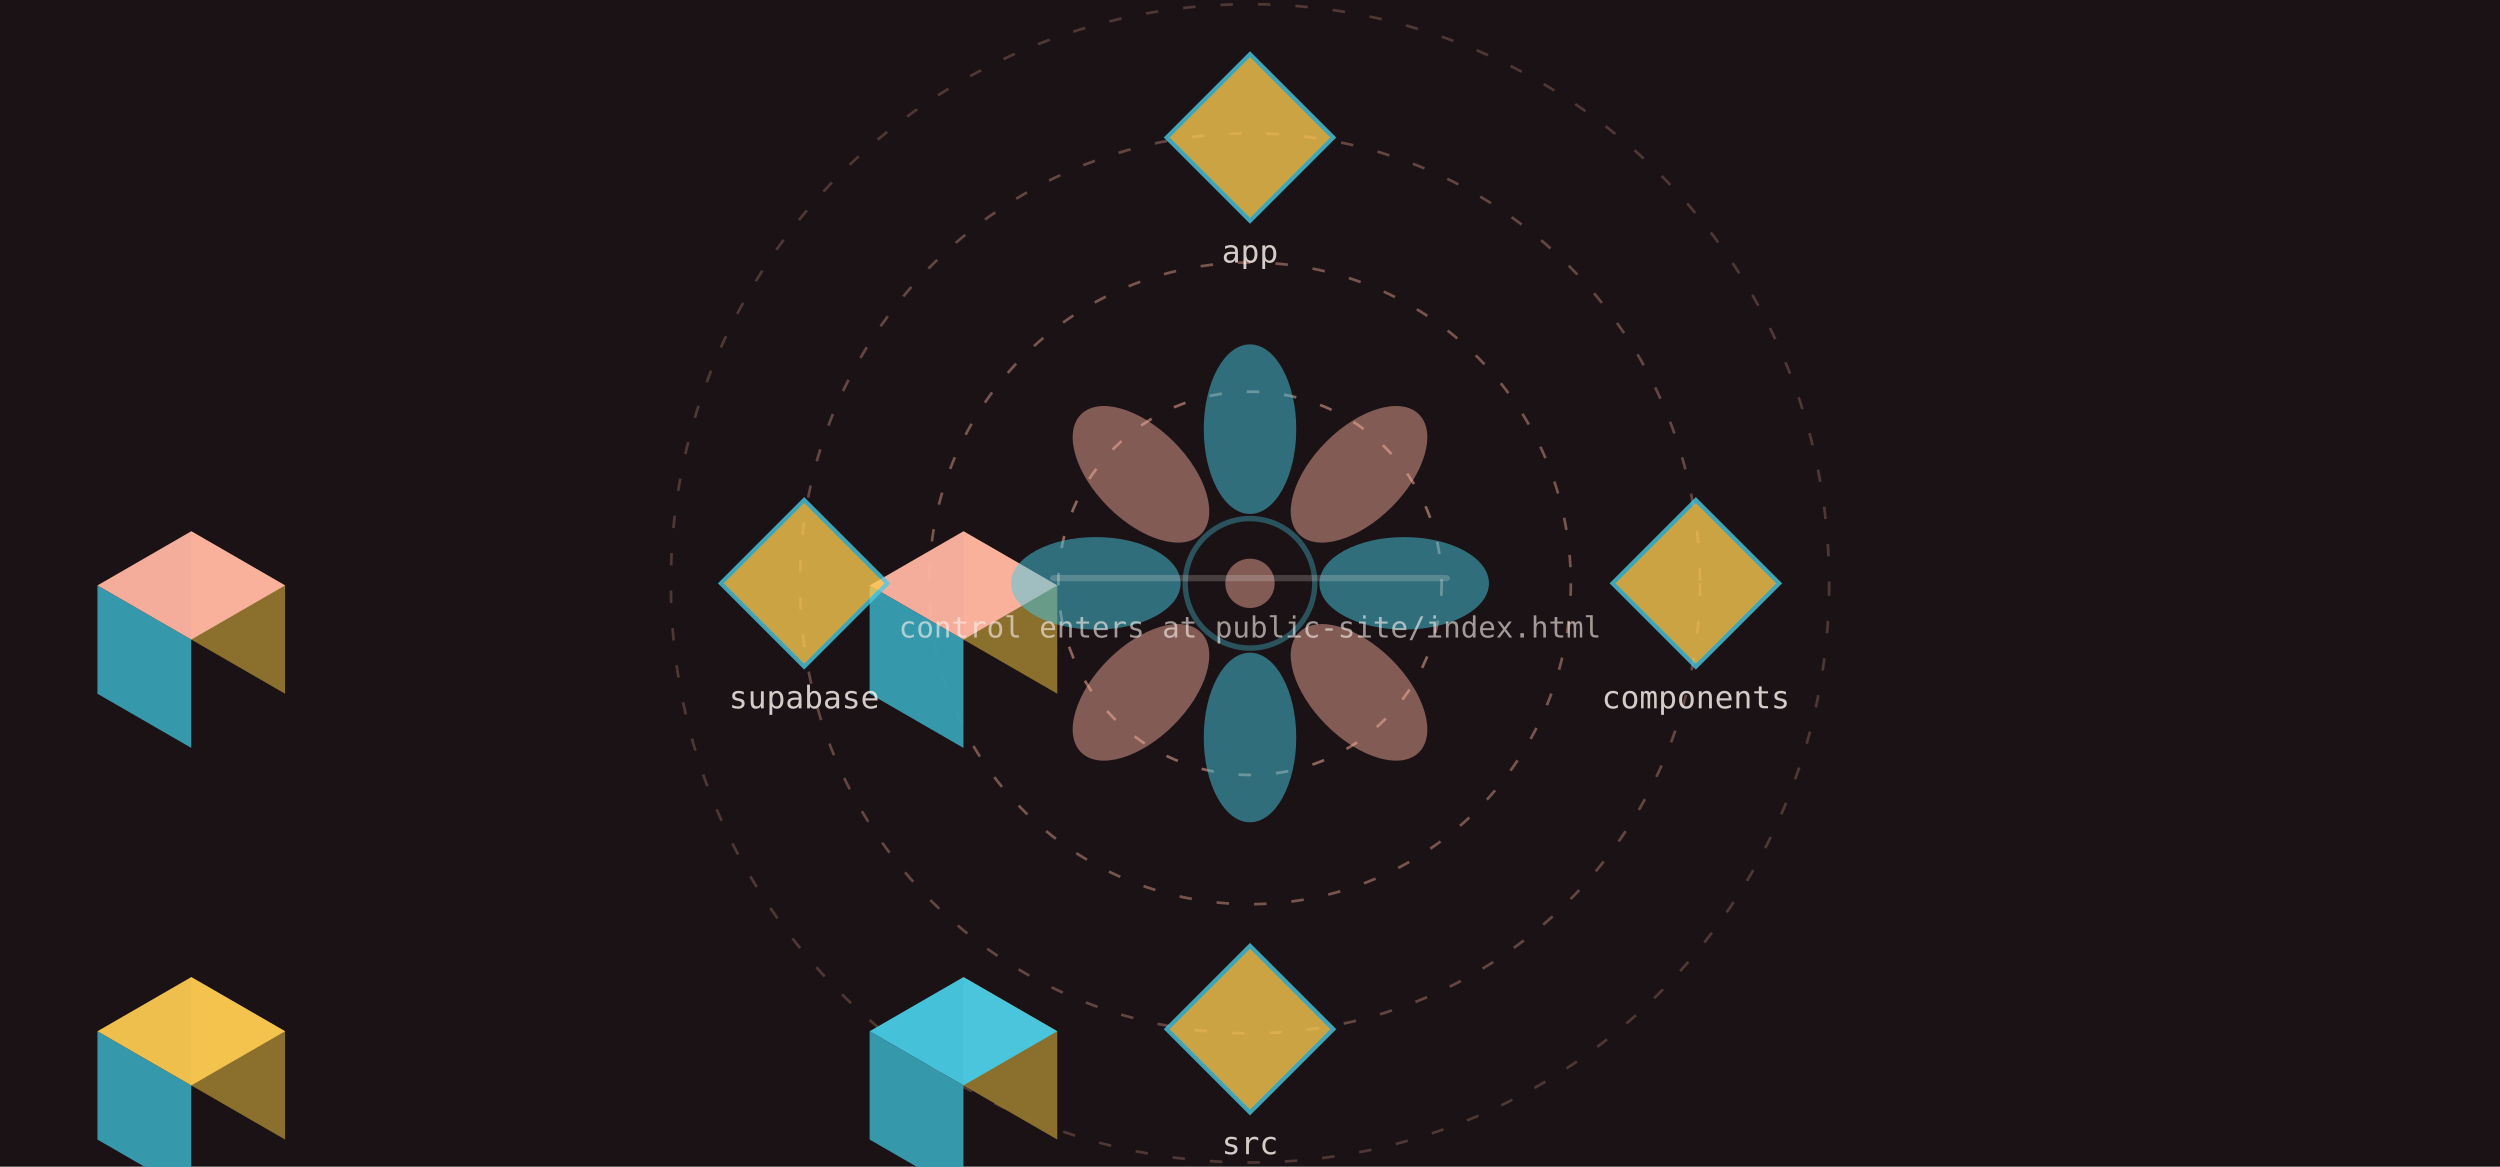
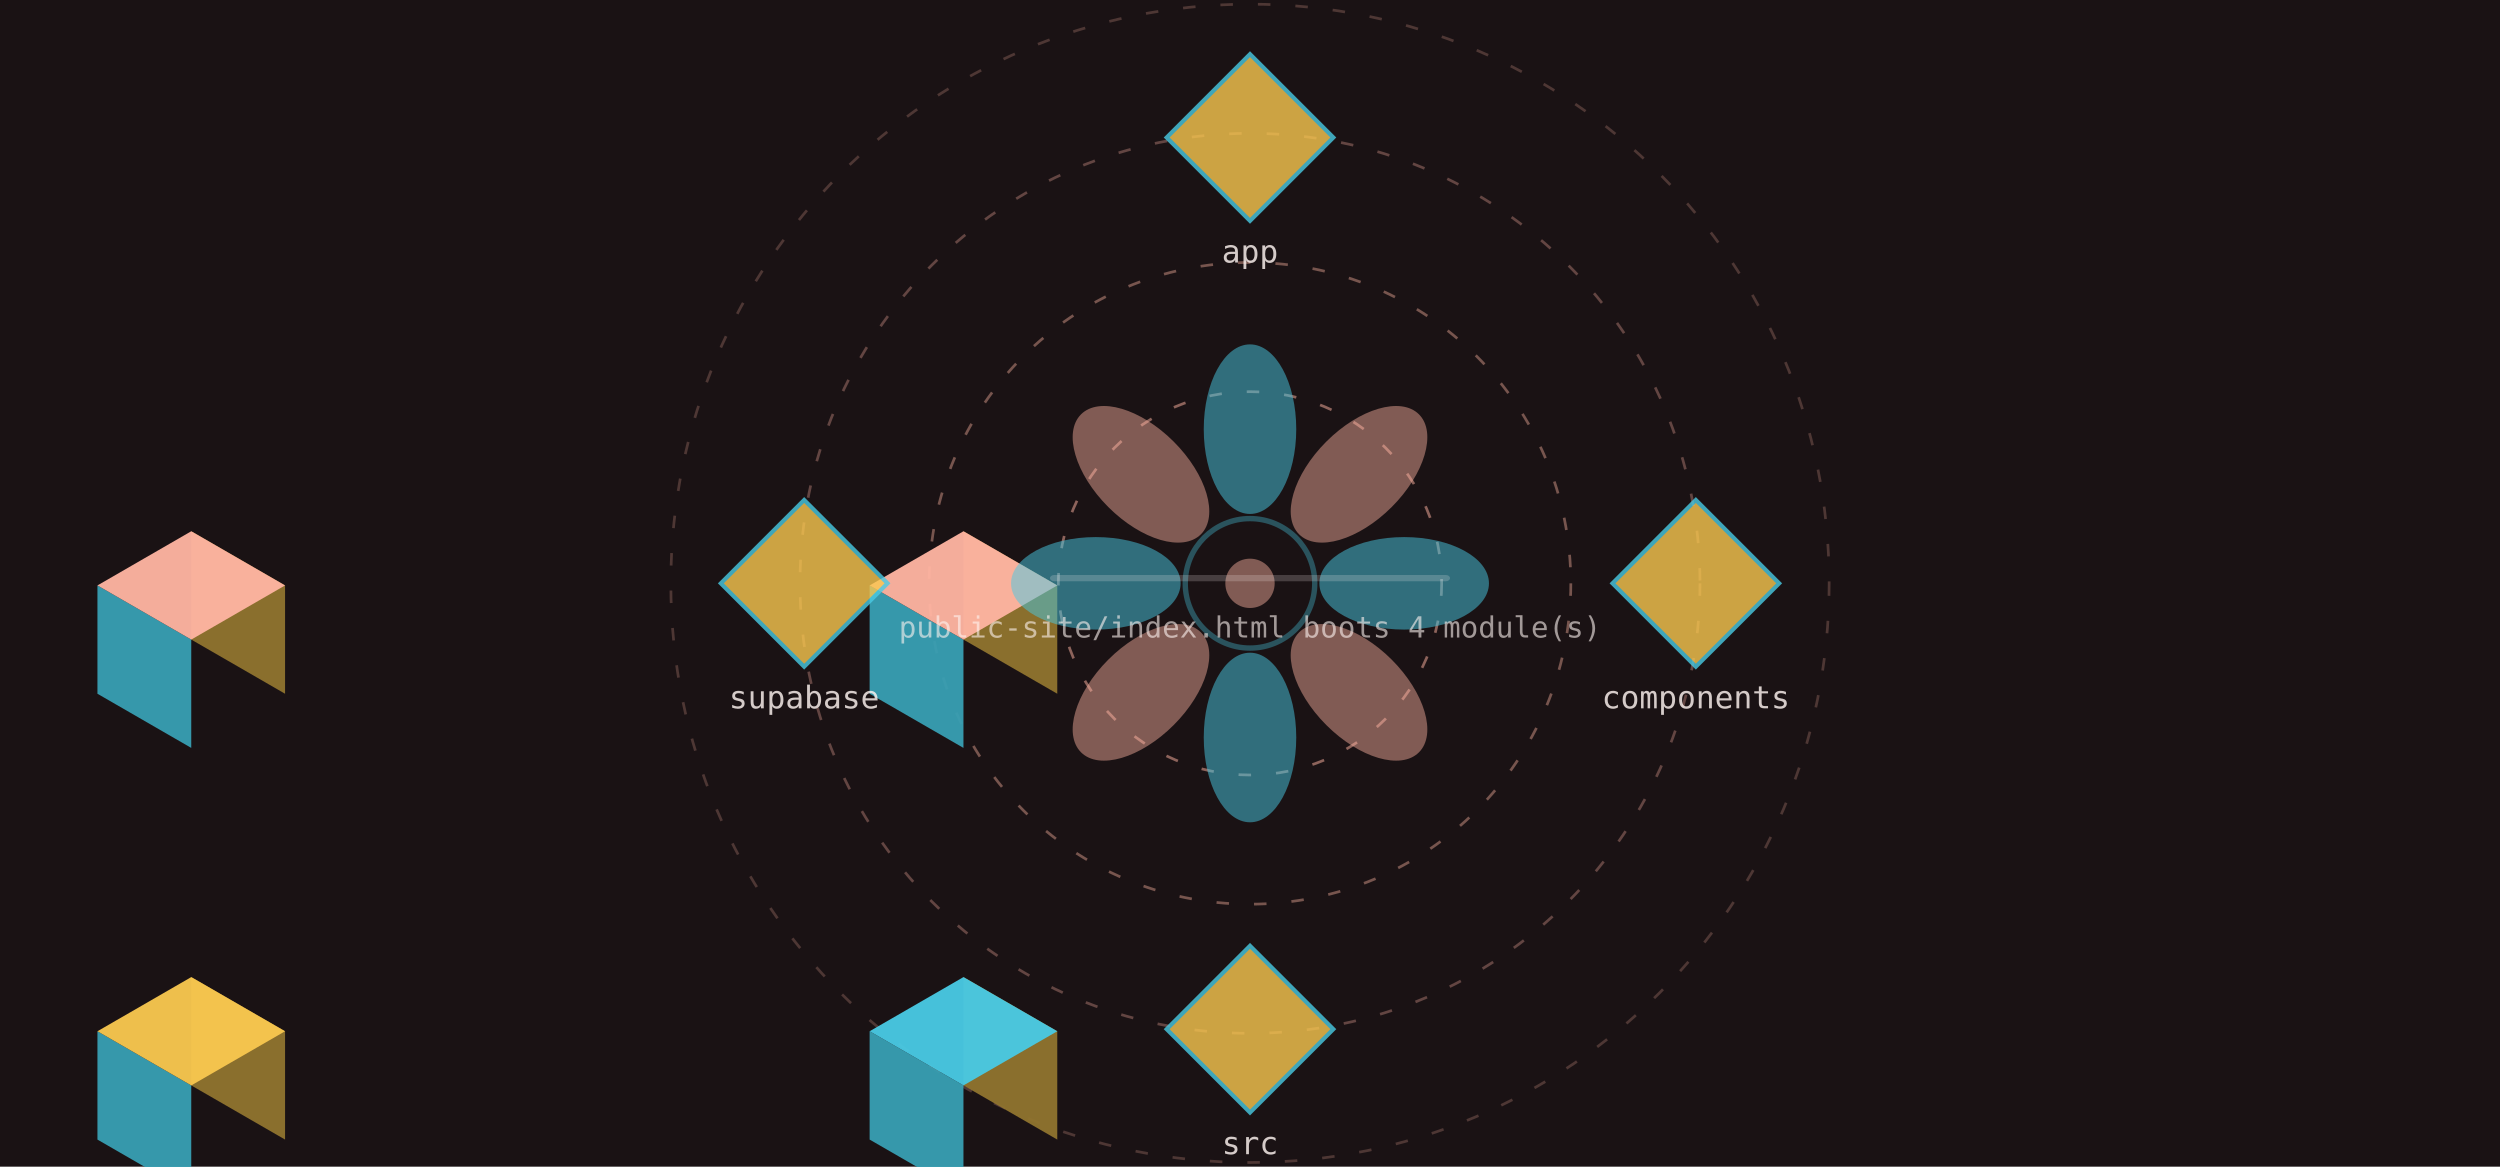
<svg xmlns="http://www.w3.org/2000/svg" viewBox="0 0 1200 560" width="1200" height="560" role="img" aria-label="TrustxVerify workflow">
  <rect width="1200" height="560" fill="#1a1214" />
  <defs>
    <linearGradient id="gk" x1="0" y1="0" x2="1" y2="1">
      <stop offset="0%" stop-color="#ffb4a2" />
      <stop offset="100%" stop-color="#48cae4" />
    </linearGradient>
  </defs>
  <circle cx="600.00" cy="280.00" r="92.00" fill="none" stroke="rgba(255,180,162,0.500)" stroke-width="1.30" opacity="1.00" stroke-dasharray="6 12" />
  <g>
    <circle cx="600.00" cy="280.00" r="92.00" fill="none" stroke="#f9c74f" stroke-width="2.60" opacity="0.00" />
    <animate attributeName="opacity" values="0;0.85;0" dur="19.2s" begin="0.0s" repeatCount="indefinite" />
  </g>
  <circle cx="600.00" cy="280.00" r="154.00" fill="none" stroke="rgba(255,180,162,0.410)" stroke-width="1.30" opacity="1.00" stroke-dasharray="6 12" />
  <g>
    <circle cx="600.00" cy="280.00" r="154.00" fill="none" stroke="#f9c74f" stroke-width="2.60" opacity="0.00" />
    <animate attributeName="opacity" values="0;0.85;0" dur="19.2s" begin="0.6s" repeatCount="indefinite" />
  </g>
  <circle cx="600.00" cy="280.00" r="216.00" fill="none" stroke="rgba(255,180,162,0.320)" stroke-width="1.30" opacity="1.00" stroke-dasharray="6 12" />
  <g>
    <circle cx="600.00" cy="280.00" r="216.00" fill="none" stroke="#f9c74f" stroke-width="2.60" opacity="0.00" />
    <animate attributeName="opacity" values="0;0.85;0" dur="19.2s" begin="1.2s" repeatCount="indefinite" />
  </g>
  <circle cx="600.00" cy="280.00" r="278.00" fill="none" stroke="rgba(255,180,162,0.230)" stroke-width="1.30" opacity="1.00" stroke-dasharray="6 12" />
  <g>
    <circle cx="600.00" cy="280.00" r="278.00" fill="none" stroke="#f9c74f" stroke-width="2.60" opacity="0.00" />
    <animate attributeName="opacity" values="0;0.85;0" dur="19.2s" begin="1.8s" repeatCount="indefinite" />
  </g>
  <polygon points="462.46,307.00 507.49,333.00 507.49,281.00 462.46,255.00" fill="#90732e" opacity="0.95" />
  <polygon points="417.42,333.00 462.46,359.00 462.46,307.00 417.42,281.00" fill="#389eb2" opacity="0.95" />
  <polygon points="462.46,255.00 507.49,281.00 462.46,307.00 417.42,281.00" fill="#ffb4a2" opacity="0.95" />
  <text x="600" y="126" font-family="ui-monospace,Menlo,monospace" font-size="15" fill="rgba(253,244,240,0.820)" text-anchor="middle">app</text>
  <g>
    <polygon points="600.00,26.00 640.00,66.00 600.00,106.00 560.00,66.00" fill="#f9c74f" opacity="0.80" stroke="#48cae4" stroke-width="2" />
    <animate attributeName="opacity" values="0.25;1.0;0.25" dur="19.2s" begin="0.0s" repeatCount="indefinite" />
  </g>
  <polygon points="462.46,521.00 507.49,547.00 507.49,495.00 462.46,469.00" fill="#90732e" opacity="0.95" />
  <polygon points="417.42,547.00 462.46,573.00 462.46,521.00 417.42,495.00" fill="#389eb2" opacity="0.95" />
  <polygon points="462.46,469.00 507.49,495.00 462.46,521.00 417.42,495.00" fill="#48cae4" opacity="0.95" />
  <text x="814" y="340" font-family="ui-monospace,Menlo,monospace" font-size="15" fill="rgba(253,244,240,0.820)" text-anchor="middle">components</text>
  <g>
    <polygon points="814.00,240.00 854.00,280.00 814.00,320.00 774.00,280.00" fill="#f9c74f" opacity="0.80" stroke="#48cae4" stroke-width="2" />
    <animate attributeName="opacity" values="0.25;1.0;0.25" dur="19.2s" begin="4.8s" repeatCount="indefinite" />
  </g>
  <polygon points="91.80,521.00 136.83,547.00 136.83,495.00 91.80,469.00" fill="#90732e" opacity="0.95" />
  <polygon points="46.77,547.00 91.80,573.00 91.80,521.00 46.77,495.00" fill="#389eb2" opacity="0.95" />
  <polygon points="91.80,469.00 136.83,495.00 91.80,521.00 46.77,495.00" fill="#f9c74f" opacity="0.95" />
  <text x="600" y="554" font-family="ui-monospace,Menlo,monospace" font-size="15" fill="rgba(253,244,240,0.820)" text-anchor="middle">src</text>
  <g>
    <polygon points="600.00,454.00 640.00,494.00 600.00,534.00 560.00,494.00" fill="#f9c74f" opacity="0.80" stroke="#48cae4" stroke-width="2" />
    <animate attributeName="opacity" values="0.25;1.0;0.25" dur="19.2s" begin="9.6s" repeatCount="indefinite" />
  </g>
  <polygon points="91.80,307.00 136.83,333.00 136.83,281.00 91.80,255.00" fill="#90732e" opacity="0.95" />
  <polygon points="46.77,333.00 91.80,359.00 91.80,307.00 46.77,281.00" fill="#389eb2" opacity="0.95" />
  <polygon points="91.80,255.00 136.83,281.00 91.80,307.00 46.77,281.00" fill="#ffb4a2" opacity="0.95" />
  <text x="386" y="340" font-family="ui-monospace,Menlo,monospace" font-size="15" fill="rgba(253,244,240,0.820)" text-anchor="middle">supabase</text>
  <g>
    <polygon points="386.00,240.00 426.00,280.00 386.00,320.00 346.00,280.00" fill="#f9c74f" opacity="0.80" stroke="#48cae4" stroke-width="2" />
    <animate attributeName="opacity" values="0.25;1.0;0.25" dur="19.2s" begin="14.4s" repeatCount="indefinite" />
  </g>
  <ellipse cx="600.00" cy="206.00" rx="22.20" ry="40.70" fill="rgba(72,202,228,0.500)" opacity="1.00" transform="rotate(0.0 600.00 206.00)" />
  <ellipse cx="652.33" cy="227.67" rx="22.20" ry="40.70" fill="rgba(255,180,162,0.450)" opacity="1.00" transform="rotate(45.0 652.33 227.67)" />
  <ellipse cx="674.00" cy="280.00" rx="22.20" ry="40.70" fill="rgba(72,202,228,0.500)" opacity="1.00" transform="rotate(90.0 674.00 280.00)" />
  <ellipse cx="652.33" cy="332.33" rx="22.20" ry="40.70" fill="rgba(255,180,162,0.450)" opacity="1.00" transform="rotate(135.0 652.33 332.33)" />
  <ellipse cx="600.00" cy="354.00" rx="22.20" ry="40.70" fill="rgba(72,202,228,0.500)" opacity="1.00" transform="rotate(180.0 600.00 354.00)" />
  <ellipse cx="547.67" cy="332.33" rx="22.20" ry="40.70" fill="rgba(255,180,162,0.450)" opacity="1.00" transform="rotate(225.0 547.67 332.33)" />
  <ellipse cx="526.00" cy="280.00" rx="22.20" ry="40.70" fill="rgba(72,202,228,0.500)" opacity="1.00" transform="rotate(270.0 526.00 280.00)" />
  <ellipse cx="547.67" cy="227.67" rx="22.20" ry="40.70" fill="rgba(255,180,162,0.450)" opacity="1.00" transform="rotate(315.0 547.67 227.67)" />
  <circle cx="600.00" cy="280.00" r="31.08" fill="none" stroke="rgba(72,202,228,0.500)" stroke-width="2.59" opacity="0.70" />
  <circle cx="600.00" cy="280.00" r="11.84" fill="rgba(255,180,162,0.450)" opacity="1.00" />
  <rect x="504.00" y="276.00" width="192.00" height="3.00" rx="2.00" fill="rgba(253,244,240,0.200)" opacity="1.00" />
-   <text x="600" y="306" font-family="ui-monospace,Menlo,monospace" font-size="14" fill="rgba(253,244,240,0.600)" text-anchor="middle">control enters at public-site/index.html</text>
+   <text x="600" y="306" font-family="ui-monospace,Menlo,monospace" font-size="14" fill="rgba(253,244,240,0.600)" text-anchor="middle">public-site/index.html boots 4 module(s)</text>
</svg>
